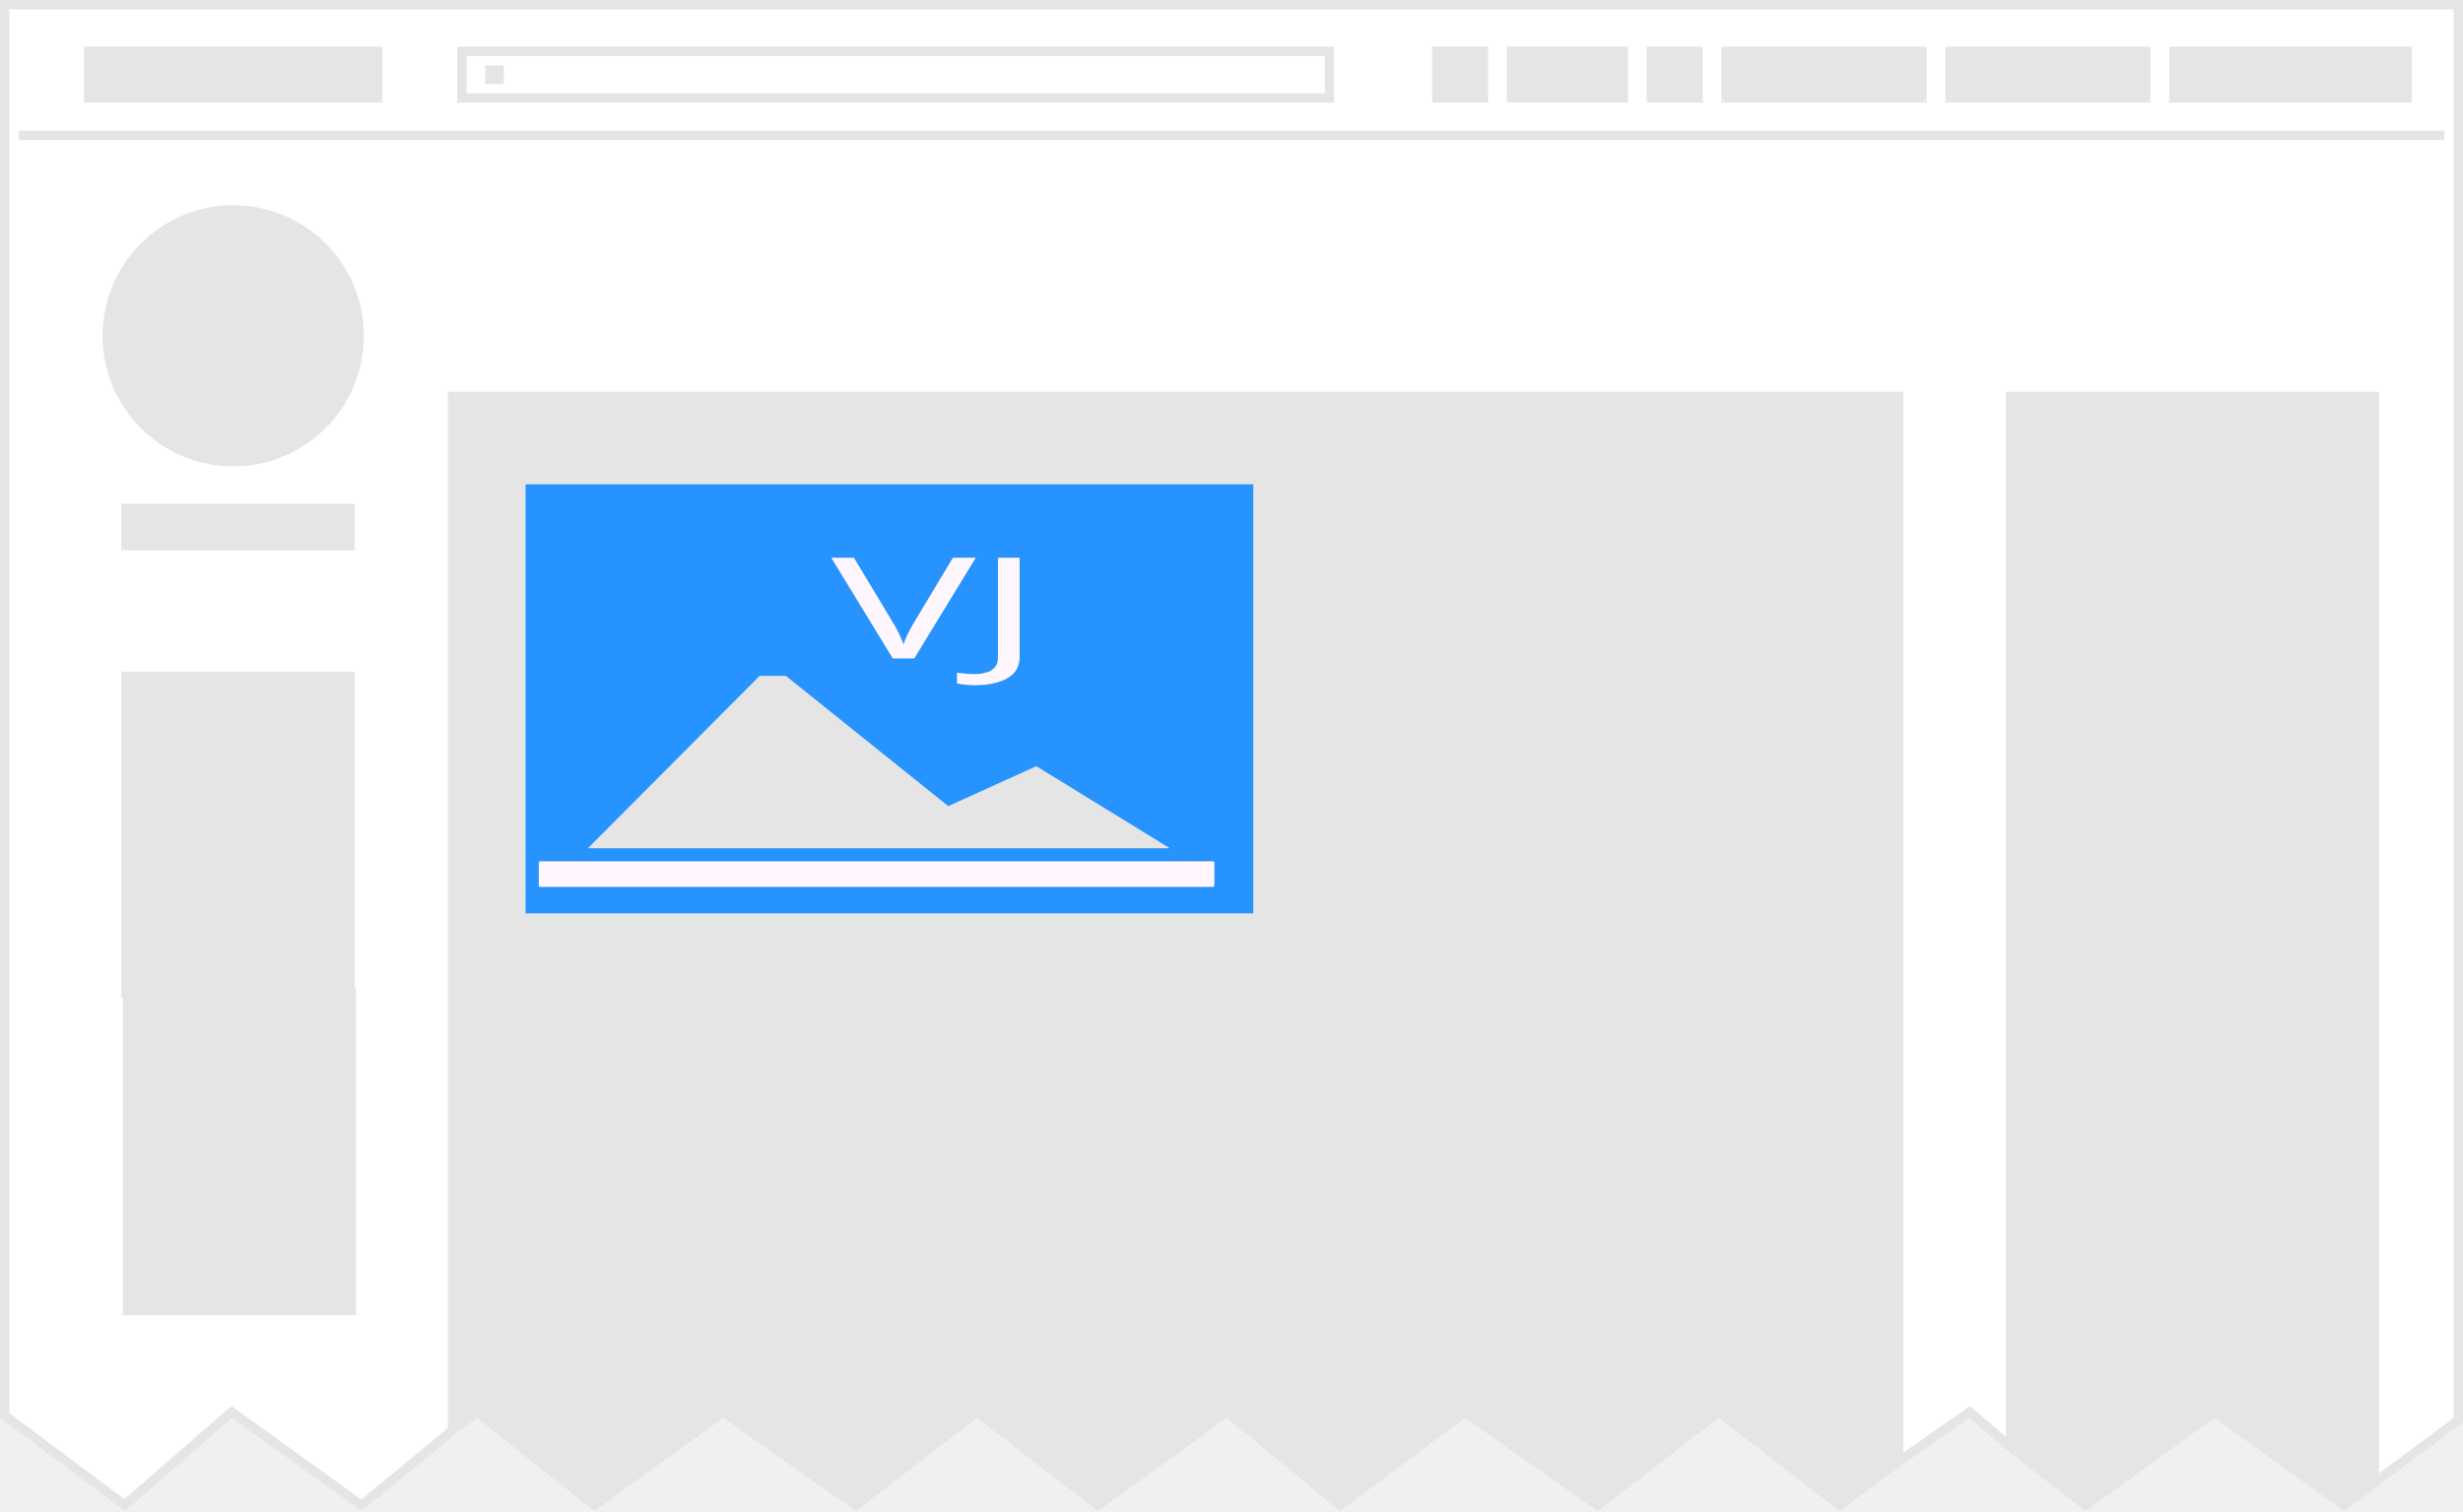
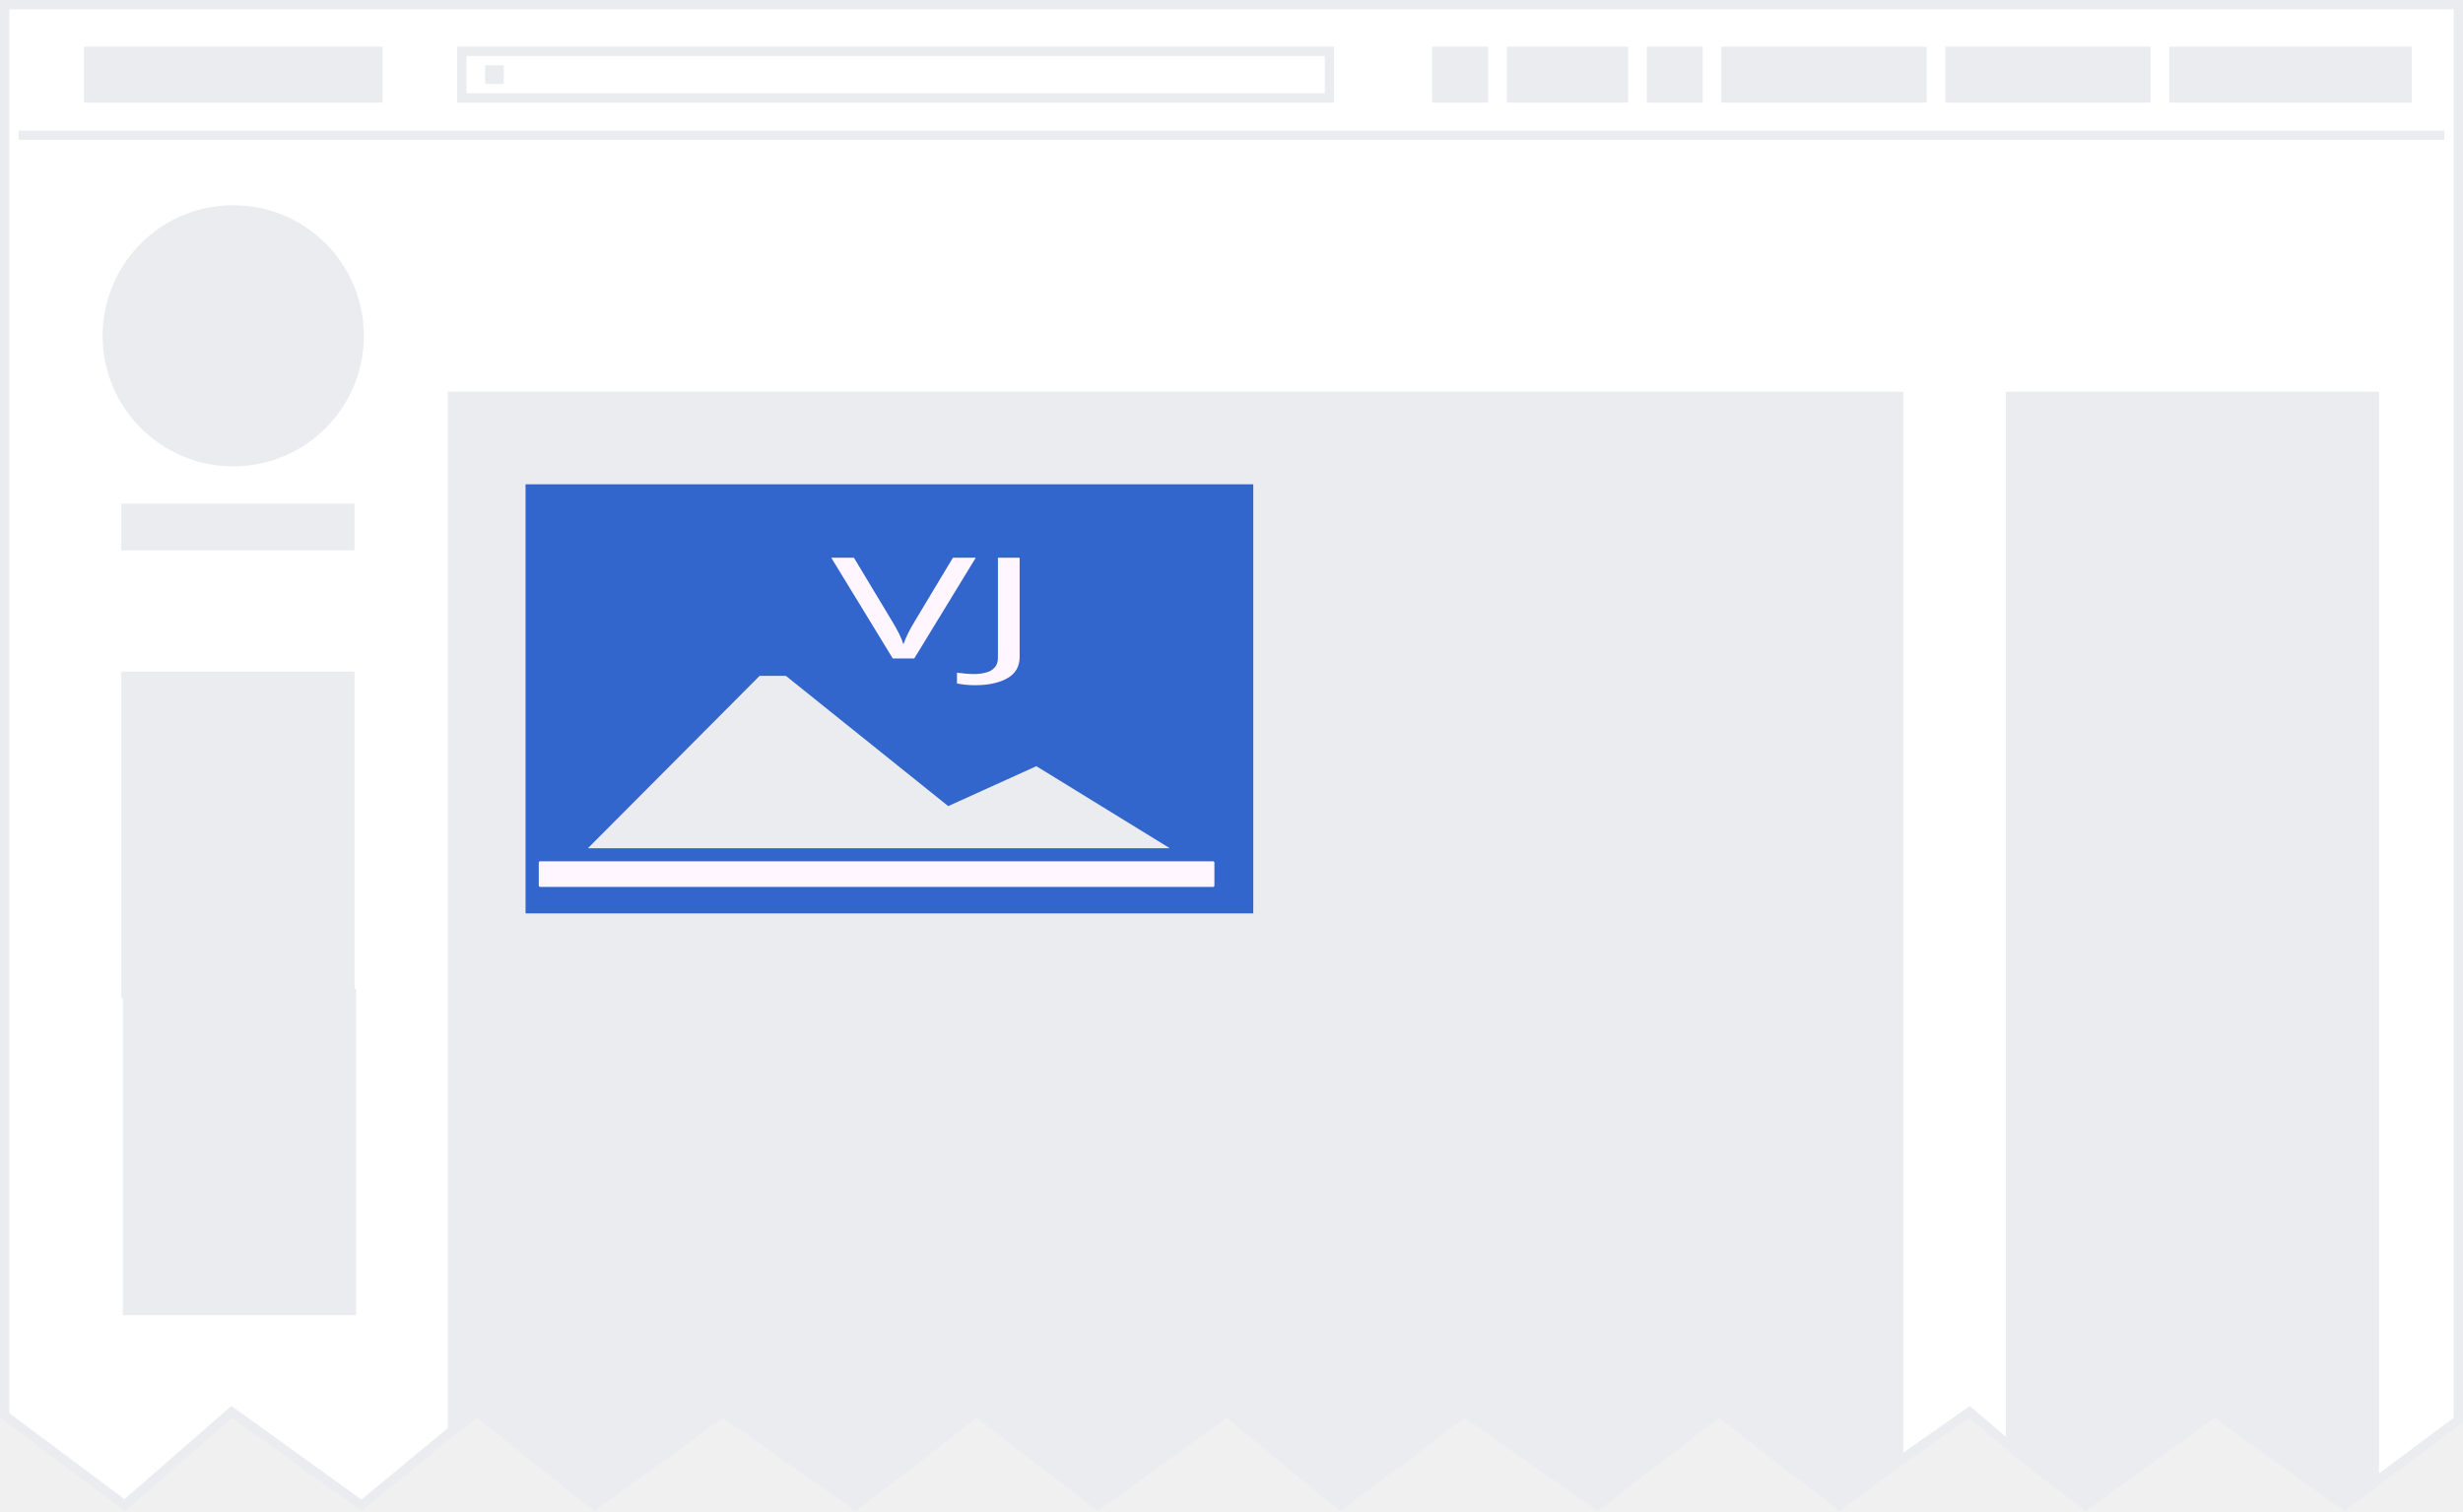
<svg xmlns="http://www.w3.org/2000/svg" width="264" height="162" viewBox="0 0 264 162" id="svg2" version="1.1">
  <defs id="defs62" />
  <g id="g4">
    <path fill="#fff" d="M13.366 161.357l-12.866-9.608v-151.249h263v151.749l-9 6.705v-116.454h-39v112.6l-4.393-3.731-7.607 5.33v-114.199h-155v110.85l-9.751 8.03-13.916-10.019z" id="path6" />
-     <path d="M263 1v150.998l-8 5.96v-115.958h-40v112.02l-3.274-2.781-.589-.498-.633.441-6.504 4.556v-113.738h-156v111.1l-9.257 7.66-13.295-9.57-.645-.463-.598.521-10.864 9.47-12.341-9.219v-150.499h262m1-1h-264v152l13.391 10 11.474-10 13.891 10 10.244-8.4v-110.6h154v114.66l8.078-5.66 4.922 4.18v-113.18h38v116.95l10-7.45v-152.5z" fill="#e5e5e5" id="path8" />
+     <path d="M263 1v150.998l-8 5.96v-115.958h-40v112.02l-3.274-2.781-.589-.498-.633.441-6.504 4.556v-113.738h-156v111.1l-9.257 7.66-13.295-9.57-.645-.463-.598.521-10.864 9.47-12.341-9.219v-150.499h262m1-1h-264v152l13.391 10 11.474-10 13.891 10 10.244-8.4v-110.6h154v114.66l8.078-5.66 4.922 4.18v-113.18h38v116.95l10-7.45v-152.5z" fill="#eaecf0" id="path8" />
  </g>
-   <path d="M203 157.66v-114.66h-154v110.6l2.145-1.6 12.555 10 13.809-10 14.229 10 12.972-10 12.973 10 13.811-10 12.136 10 13.391-10 14.229 10 12.972-10 12.974 10 5.804-4.34z" fill="#e5e5e5" id="path10" />
-   <path d="M11 36c0-7.732 6.268-14 14-14s14 6.268 14 14-6.268 14-14 14-14-6.268-14-14z" fill="#e5e5e5" id="path12" />
-   <path d="M254 159.95v-116.95h-38v113.18l7.551 5.82 13.811-10 13.891 10 2.747-2.05z" fill="#e5e5e5" id="path14" />
-   <path d="M38 107v-35h-25v35h25z" fill="#e5e5e5" id="path16" />
-   <path d="M232.51 5h26v6h-26v-6z" fill="#e5e5e5" id="path18" />
-   <path fill="#e5e5e5" d="M208.51 5h22v6h-22z" id="path20" />
-   <path d="M142 6v4h-92v-4h92m1-1h-94v6h94v-6z" fill="#e5e5e5" id="path22" />
-   <path fill="#e5e5e5" d="M184.51 5h22v6h-22z" id="path24" />
-   <path fill="#e5e5e5" d="M161.51 5h13v6h-13z" id="path26" />
-   <path fill="#e5e5e5" d="M176.51 5h6v6h-6z" id="path28" />
-   <path fill="#e5e5e5" d="M153.51 5h6v6h-6z" id="path30" />
-   <path fill="#e5e5e5" d="M9 5h32v6h-32z" id="path32" />
-   <path d="M2 14.5h260" fill="#e5e5e5" stroke="#e5e5e5" id="path34" />
-   <path fill="#e5e5e5" d="M52 7h2v2h-2z" id="path36" />
-   <path d="M38 59v-5h-25v5h25z" fill="#e5e5e5" id="path38" />
-   <path style="fill:#e5e5e5" d="m 38.167,141 0,-35 -25,0 0,35 25,0 z" id="path16-7" />
-   <path style="fill:#2693ff" d="m 134.333,51.917 -78,0 0,46 78,0 0,-46 z m -52.909,20.536 2.808,0 17.403,13.966 9.45,-4.28 14.235,8.755 0,0.04 -62.301,0 18.405,-18.482 z" id="path46" />
+   <path d="M203 157.66v-114.66h-154v110.6l2.145-1.6 12.555 10 13.809-10 14.229 10 12.972-10 12.973 10 13.811-10 12.136 10 13.391-10 14.229 10 12.972-10 12.974 10 5.804-4.34z" fill="#eaecf0" id="path10" />
+   <path d="M11 36c0-7.732 6.268-14 14-14s14 6.268 14 14-6.268 14-14 14-14-6.268-14-14z" fill="#eaecf0" id="path12" />
+   <path d="M254 159.95v-116.95h-38v113.18l7.551 5.82 13.811-10 13.891 10 2.747-2.05z" fill="#eaecf0" id="path14" />
+   <path d="M38 107v-35h-25v35h25z" fill="#eaecf0" id="path16" />
+   <path d="M232.51 5h26v6h-26v-6z" fill="#eaecf0" id="path18" />
+   <path fill="#eaecf0" d="M208.51 5h22v6h-22z" id="path20" />
+   <path d="M142 6v4h-92v-4h92m1-1h-94v6h94v-6z" fill="#eaecf0" id="path22" />
+   <path fill="#eaecf0" d="M184.51 5h22v6h-22z" id="path24" />
+   <path fill="#eaecf0" d="M161.51 5h13v6h-13z" id="path26" />
+   <path fill="#eaecf0" d="M176.51 5h6v6h-6z" id="path28" />
+   <path fill="#eaecf0" d="M153.51 5h6v6h-6z" id="path30" />
+   <path fill="#eaecf0" d="M9 5h32v6h-32z" id="path32" />
+   <path d="M2 14.5h260" fill="#eaecf0" stroke="#eaecf0" id="path34" />
+   <path fill="#eaecf0" d="M52 7h2v2h-2z" id="path36" />
+   <path d="M38 59v-5h-25v5h25z" fill="#eaecf0" id="path38" />
+   <path style="fill:#eaecf0" d="m 38.167,141 0,-35 -25,0 0,35 25,0 z" id="path16-7" />
+   <path style="fill:#36c" d="m 134.333,51.917 -78,0 0,46 78,0 0,-46 z m -52.909,20.536 2.808,0 17.403,13.966 9.45,-4.28 14.235,8.755 0,0.04 -62.301,0 18.405,-18.482 z" id="path46" />
  <rect style="fill:#fff6ff;fill-opacity:1;stroke:none;stroke-opacity:1" id="rect4223" width="72.417" height="2.75" x="57.75" y="92.333" rx="0.151" />
  <text xml:space="preserve" style="font-style:normal;font-weight:normal;font-size:19.772px;line-height:125%;font-family:sans-serif;letter-spacing:0px;word-spacing:0px;fill:#fff6ff;fill-opacity:1;stroke:none;stroke-width:1px;stroke-linecap:butt;stroke-linejoin:miter;stroke-opacity:1;opacity:1;" x="68.198" y="92.219" id="text4229" transform="scale(1.306436,0.7654414)">
    <tspan id="tspan4231" x="68.198" y="92.219">VJ</tspan>
  </text>
</svg>
